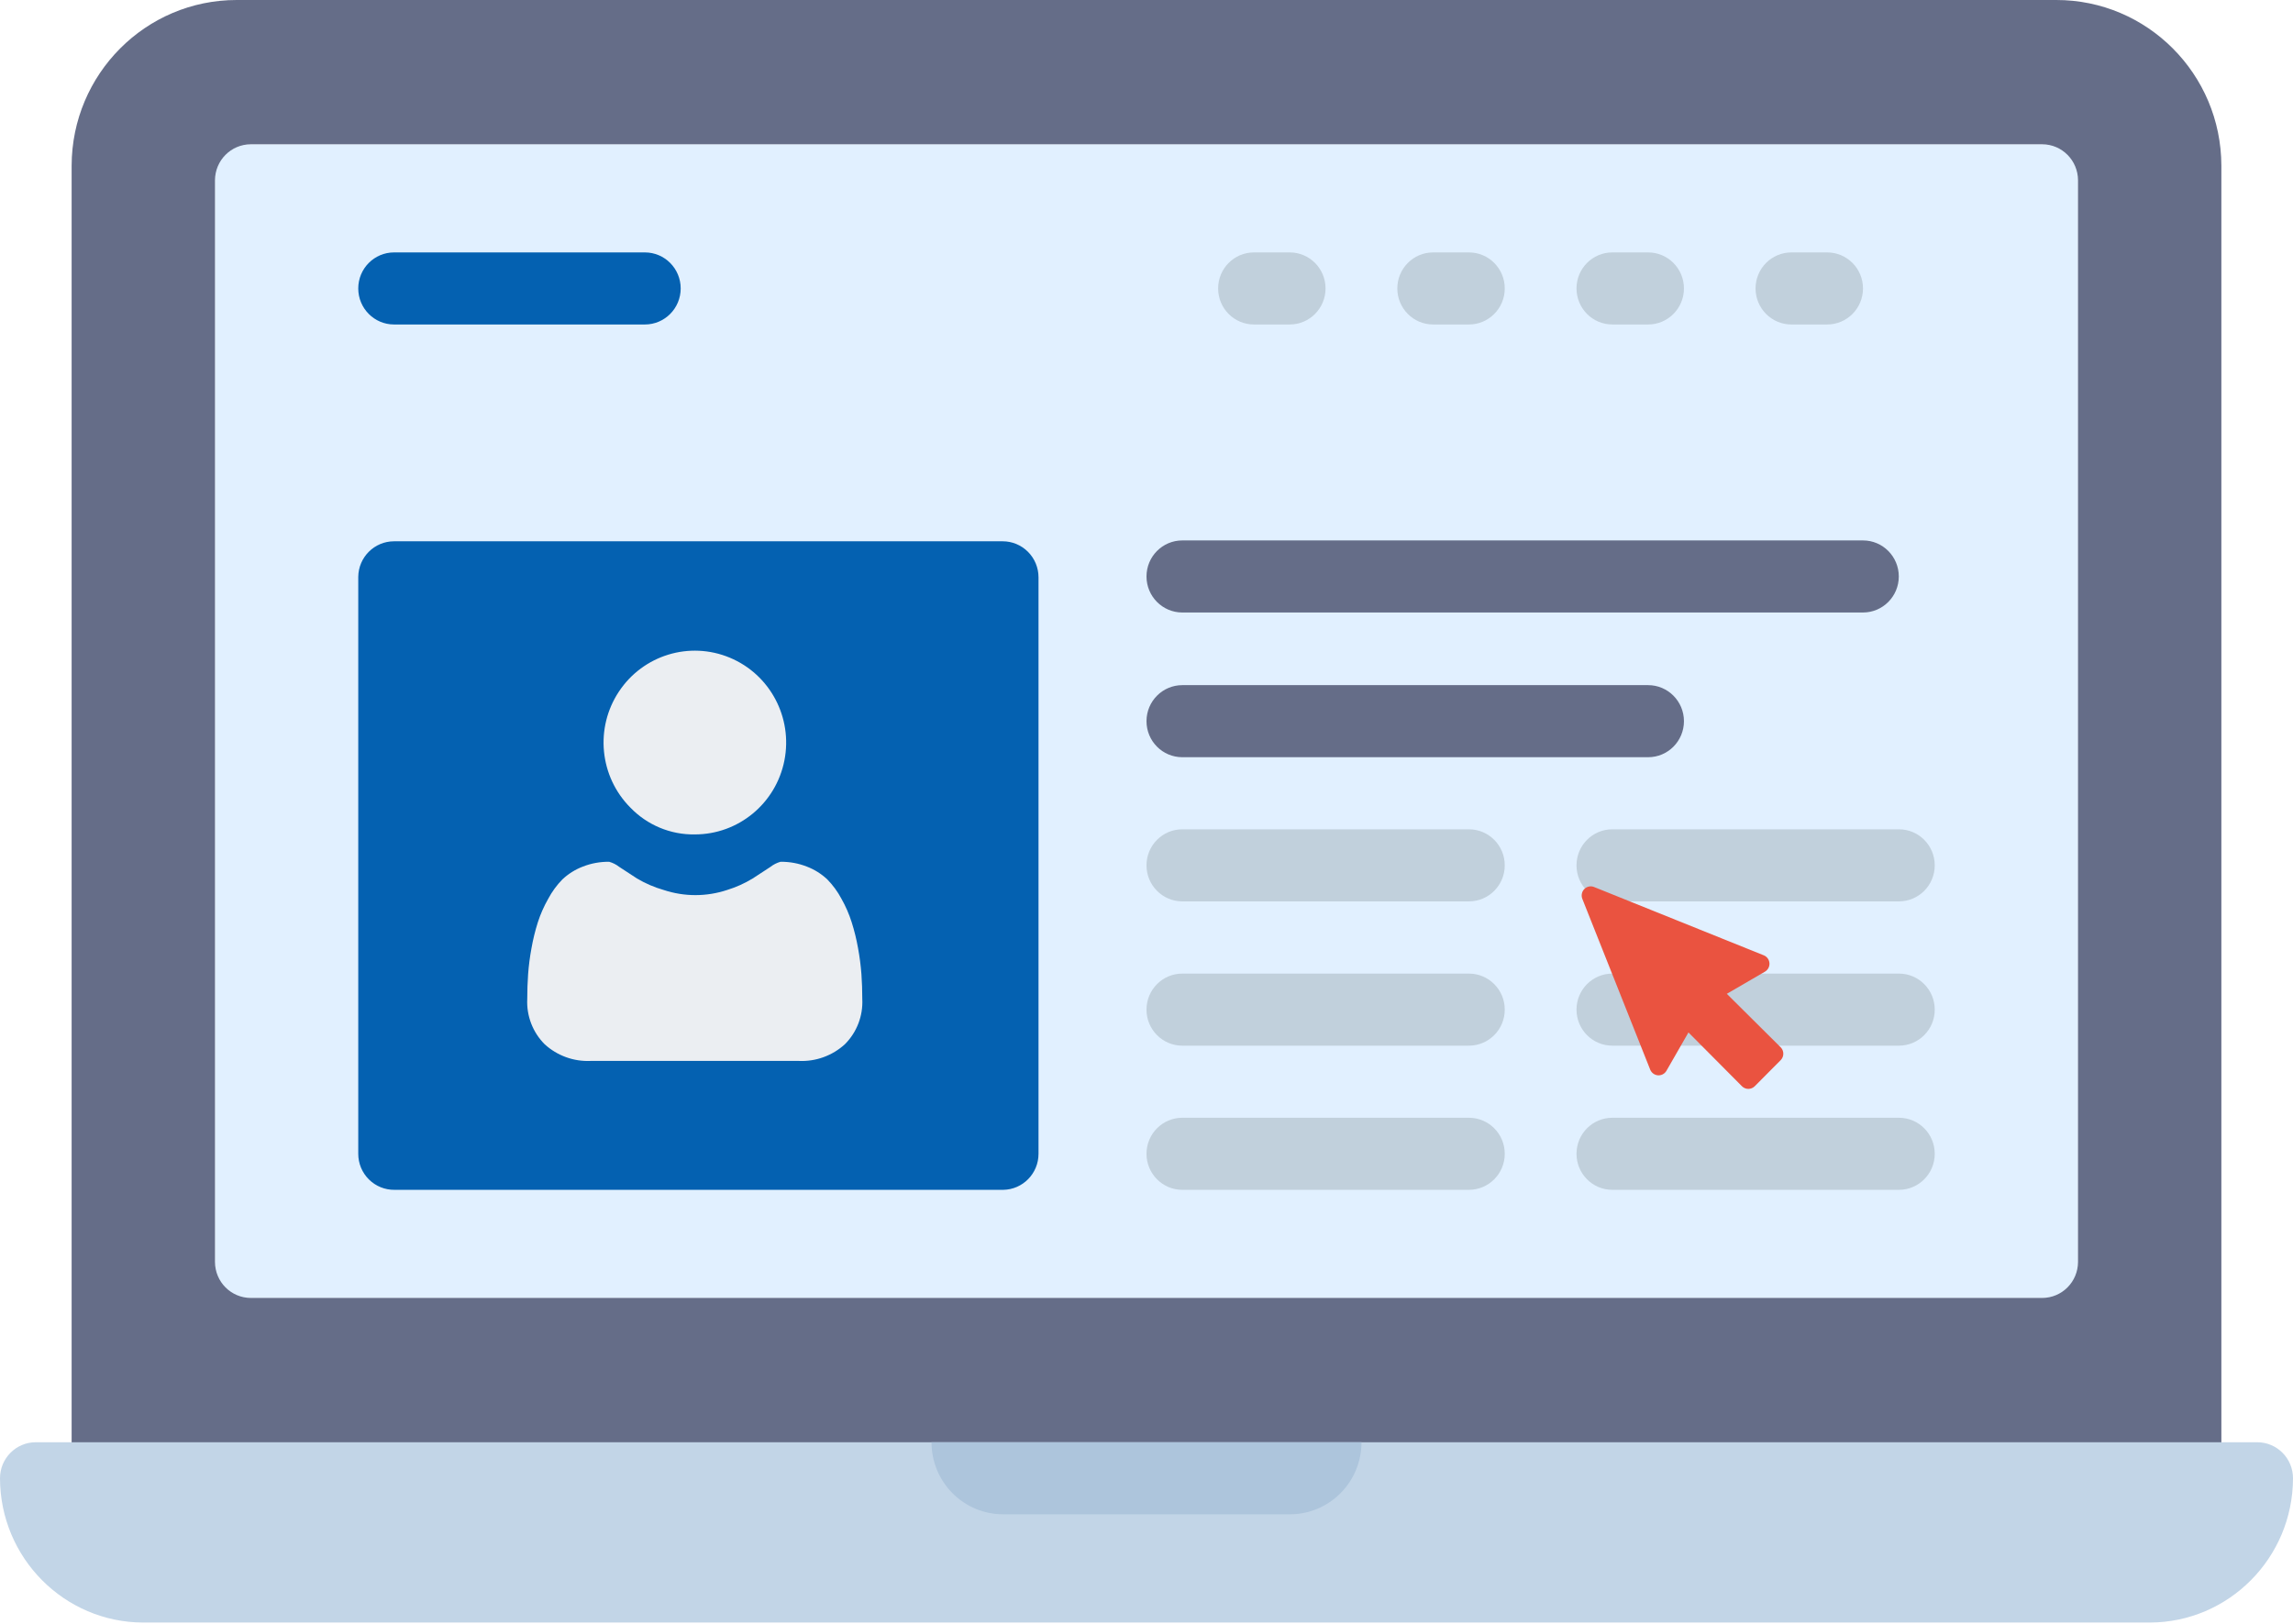
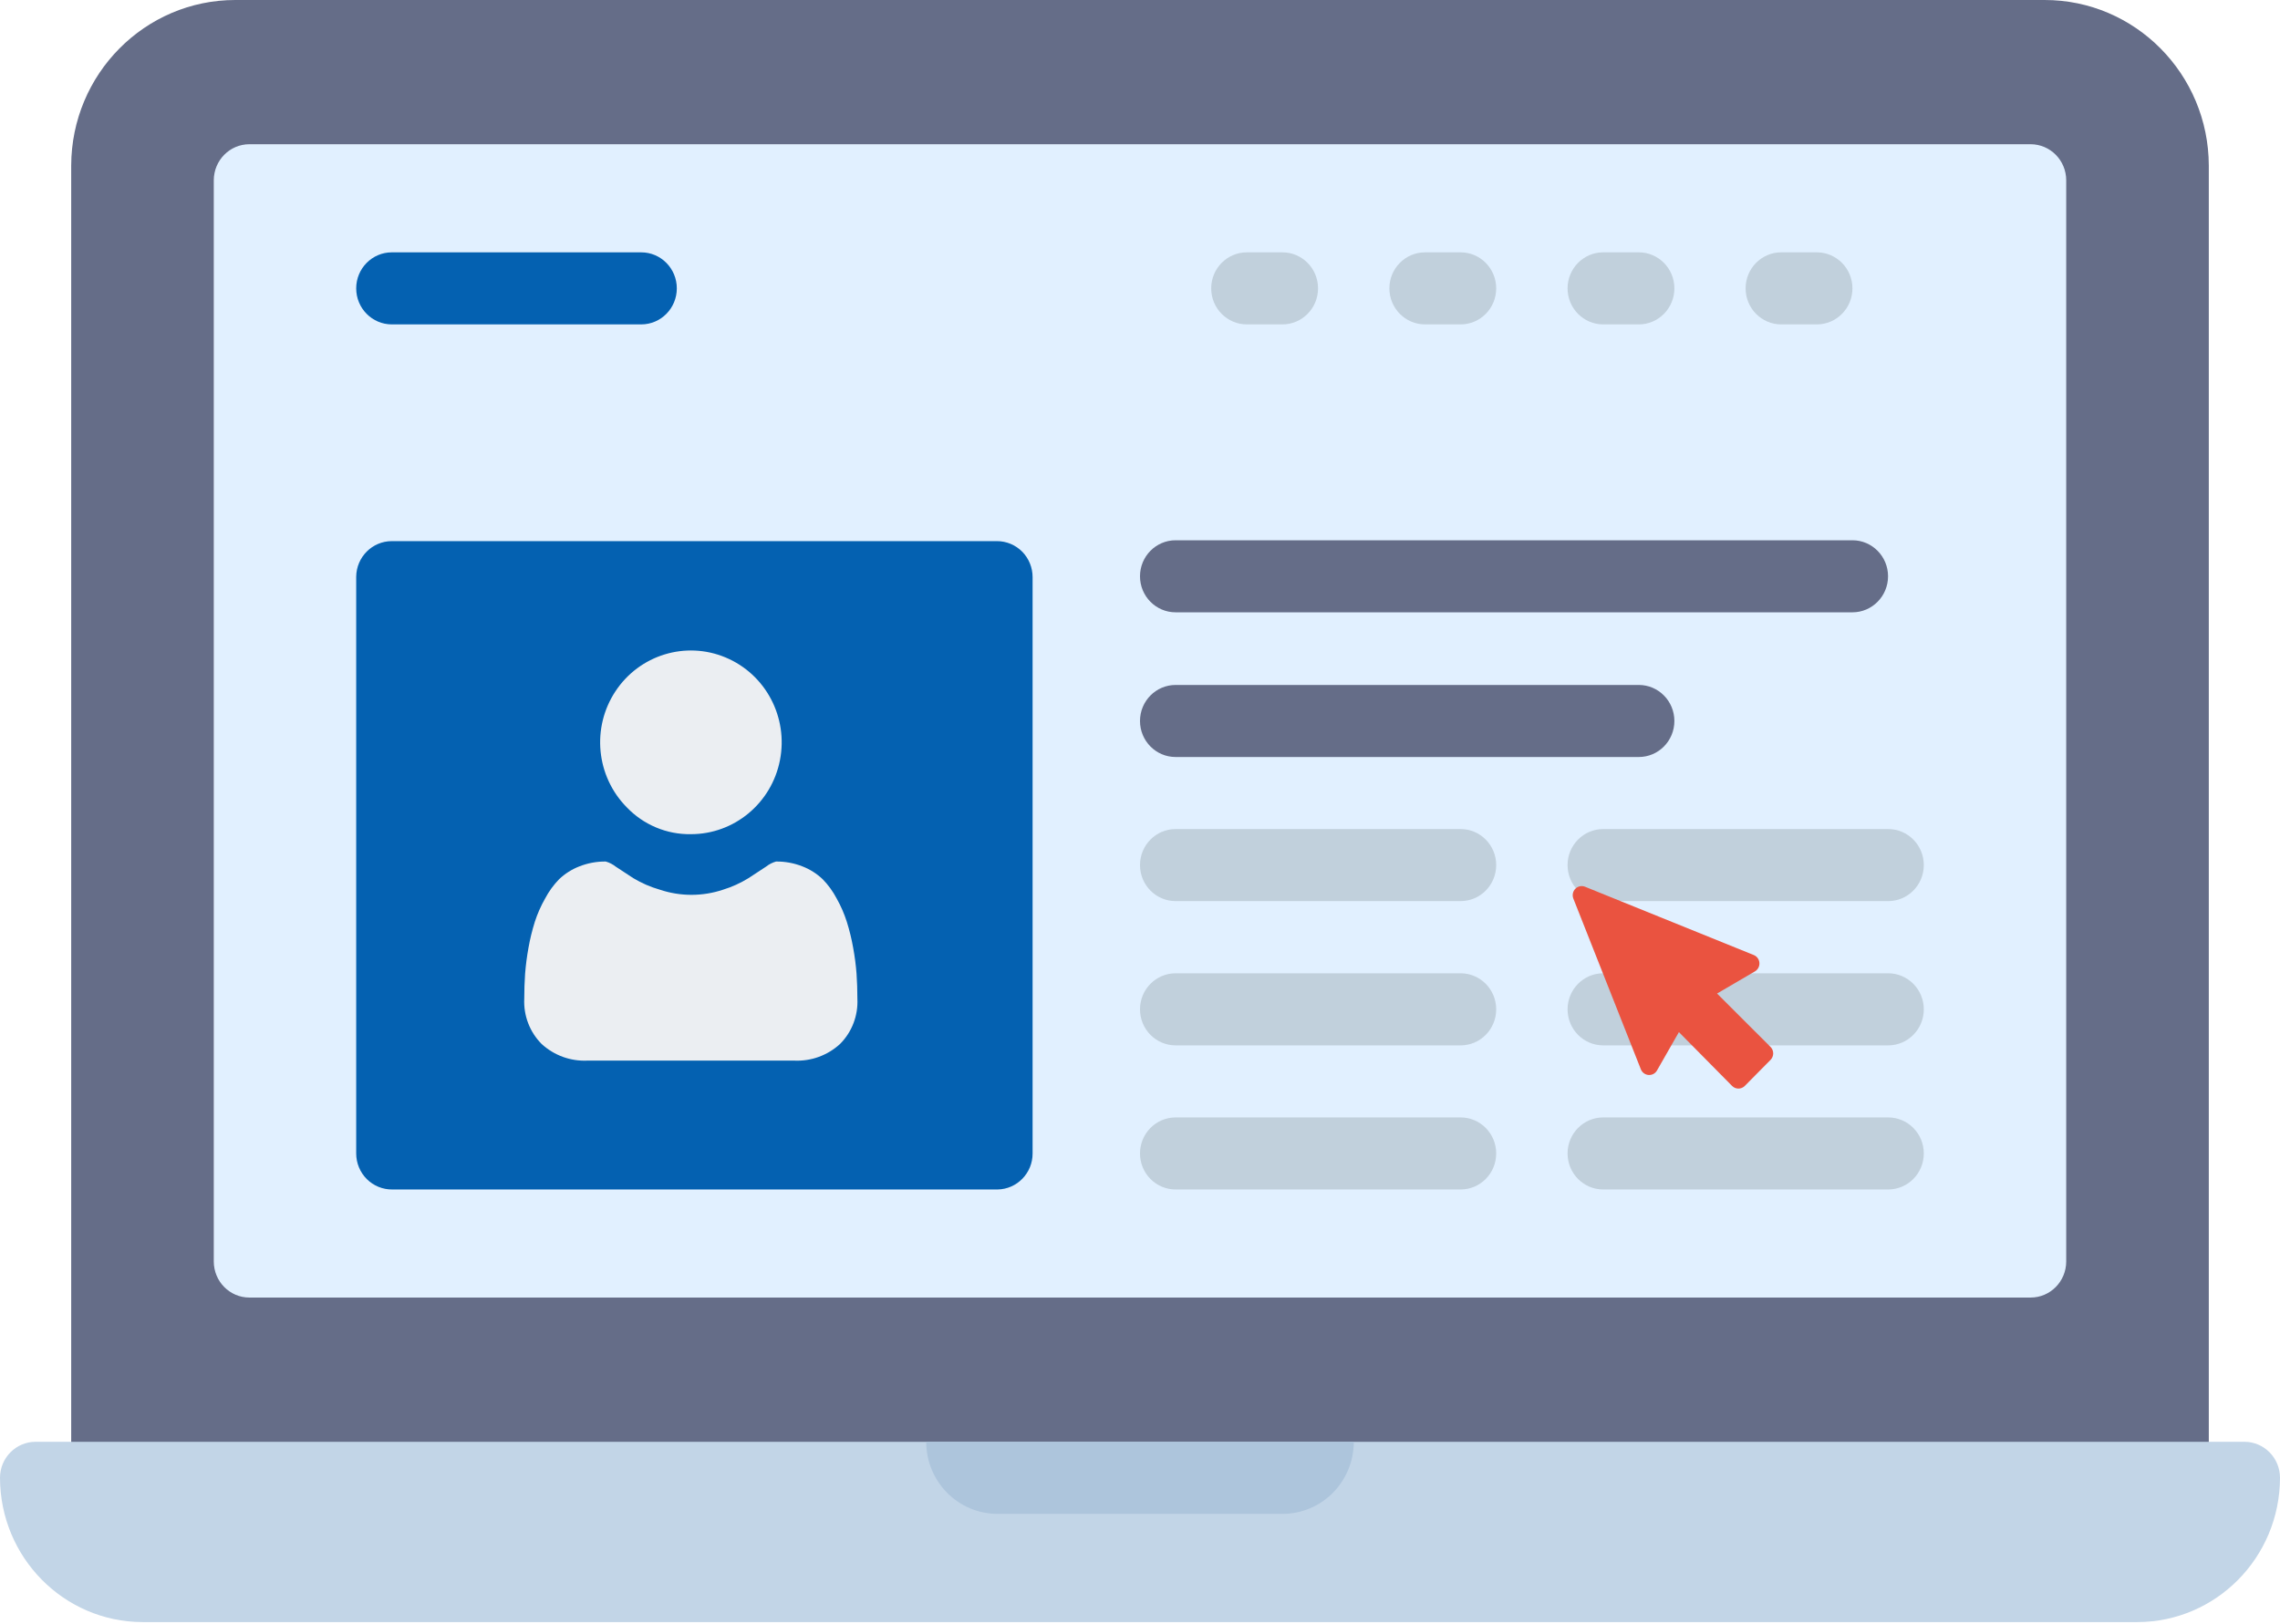
- <svg xmlns="http://www.w3.org/2000/svg" width="96px" height="68px" viewBox="0 0 96 68" version="1.1">
-   <g id="design" stroke="none" stroke-width="1" fill="none" fill-rule="evenodd">
-     <g id="home-2-hover" transform="translate(-1496, -659)" fill-rule="nonzero">
-       <g id="administration-color" transform="translate(1496, 659)">
+ <svg xmlns="http://www.w3.org/2000/svg" width="66px" height="47px" viewBox="0 0 66 47" version="1.1">
+   <g id="desktop" stroke="none" stroke-width="1" fill="none" fill-rule="evenodd">
+     <g id="home-new-hover" transform="translate(-1021, -588)" fill-rule="nonzero">
+       <g id="administration-color" transform="translate(1021, 588)">
        <g>
-           <rect id="Rectangle-path" fill="#E1F0FF" x="9.001" y="6.042" width="78.003" height="48.316" />
-           <path d="M86.086,-4.19905824e-13 L9.908,-4.19905824e-13 C6.099,-1.26908934e-05 3.008,3.103 2.999,6.937 L2.999,61.904 C2.999,62.304 3.156,62.688 3.438,62.971 C3.719,63.254 4.1,63.413 4.498,63.413 L91.502,63.413 C92.33,63.413 93.001,62.737 93.001,61.904 L93.001,6.937 C92.992,3.101 89.897,-0.003 86.086,-4.19905824e-13 Z M9.001,52.843 L9.001,7.552 C9.001,6.718 9.673,6.042 10.501,6.042 L85.499,6.042 C86.327,6.042 86.999,6.718 86.999,7.552 L86.999,52.843 C86.999,53.677 86.327,54.352 85.499,54.352 L10.501,54.352 C9.673,54.352 9.001,53.677 9.001,52.843 Z" id="Shape" fill="#656D88" />
-           <path d="M94.501,60.395 L1.499,60.395 C0.671,60.395 -7.0040244e-15,61.07 -7.10542736e-15,61.904 C0.007,65.238 2.69,67.94 6.003,67.946 L89.997,67.946 C93.31,67.94 95.993,65.238 96,61.904 C96,61.07 95.329,60.395 94.501,60.395 Z" id="Shape" fill="#C2D5E7" />
-           <path d="M26.999,13.588 L16.498,13.588 C15.67,13.588 14.999,12.912 14.999,12.079 C14.999,11.245 15.67,10.57 16.498,10.57 L26.999,10.57 C27.827,10.57 28.498,11.245 28.498,12.079 C28.498,12.912 27.827,13.588 26.999,13.588 Z" id="Shape" fill="#0461B1" />
-           <path d="M54.003,13.588 L52.498,13.588 C51.67,13.588 50.999,12.912 50.999,12.079 C50.999,11.245 51.67,10.57 52.498,10.57 L53.997,10.57 C54.825,10.57 55.496,11.245 55.496,12.079 C55.496,12.912 54.825,13.588 53.997,13.588 L54.003,13.588 Z" id="Shape" fill="#C1D0DC" />
-           <path d="M61.499,13.588 L60,13.588 C59.172,13.588 58.501,12.912 58.501,12.079 C58.501,11.245 59.172,10.57 60,10.57 L61.499,10.57 C62.327,10.57 62.999,11.245 62.999,12.079 C62.999,12.912 62.327,13.588 61.499,13.588 Z" id="Shape" fill="#C1D0DC" />
-           <path d="M69.001,13.588 L67.502,13.588 C66.674,13.588 66.003,12.912 66.003,12.079 C66.003,11.245 66.674,10.57 67.502,10.57 L69.001,10.57 C69.829,10.57 70.501,11.245 70.501,12.079 C70.501,12.912 69.829,13.588 69.001,13.588 Z" id="Shape" fill="#C1D0DC" />
-           <path d="M76.498,13.588 L74.999,13.588 C74.171,13.588 73.499,12.912 73.499,12.079 C73.499,11.245 74.171,10.57 74.999,10.57 L76.498,10.57 C77.326,10.57 77.997,11.245 77.997,12.079 C77.997,12.912 77.326,13.588 76.498,13.588 Z" id="Shape" fill="#C1D0DC" />
-           <path d="M42.003,49.825 L16.521,49.825 C16.12,49.831 15.732,49.675 15.446,49.391 C15.16,49.108 14.998,48.72 14.999,48.316 L14.999,24.158 C15.008,23.331 15.677,22.667 16.498,22.667 L41.979,22.667 C42.377,22.667 42.758,22.826 43.039,23.109 C43.321,23.392 43.479,23.776 43.479,24.176 L43.479,48.316 C43.479,49.14 42.822,49.812 42.003,49.825 Z" id="Shape" fill="#0461B1" />
-           <path d="M78.003,25.649 L49.499,25.649 C48.671,25.649 48,24.973 48,24.14 C48,23.307 48.671,22.631 49.499,22.631 L77.997,22.631 C78.825,22.631 79.496,23.307 79.496,24.14 C79.496,24.973 78.825,25.649 77.997,25.649 L78.003,25.649 Z" id="Shape" fill="#656D88" />
-           <path d="M61.499,37.746 L49.499,37.746 C48.671,37.746 48,37.07 48,36.237 C48,35.403 48.671,34.728 49.499,34.728 L61.499,34.728 C62.327,34.728 62.999,35.403 62.999,36.237 C62.999,37.07 62.327,37.746 61.499,37.746 Z" id="Shape" fill="#C1D0DC" />
-           <path d="M61.499,43.788 L49.499,43.788 C48.671,43.788 48,43.113 48,42.279 C48,41.446 48.671,40.77 49.499,40.77 L61.499,40.77 C62.327,40.77 62.999,41.446 62.999,42.279 C62.999,43.113 62.327,43.788 61.499,43.788 Z" id="Shape" fill="#C1D0DC" />
-           <path d="M61.499,49.825 L49.499,49.825 C48.671,49.825 48,49.149 48,48.316 C48,47.482 48.671,46.807 49.499,46.807 L61.499,46.807 C62.327,46.807 62.999,47.482 62.999,48.316 C62.999,49.149 62.327,49.825 61.499,49.825 Z" id="Shape" fill="#C1D0DC" />
-           <path d="M79.502,37.746 L67.502,37.746 C66.674,37.746 66.003,37.07 66.003,36.237 C66.003,35.403 66.674,34.728 67.502,34.728 L79.502,34.728 C80.33,34.728 81.001,35.403 81.001,36.237 C81.001,37.07 80.33,37.746 79.502,37.746 Z" id="Shape" fill="#C1D0DC" />
-           <path d="M79.502,43.788 L67.502,43.788 C66.674,43.788 66.003,43.113 66.003,42.279 C66.003,41.446 66.674,40.77 67.502,40.77 L79.502,40.77 C80.33,40.77 81.001,41.446 81.001,42.279 C81.001,43.113 80.33,43.788 79.502,43.788 Z" id="Shape" fill="#C1D0DC" />
-           <path d="M79.502,49.825 L67.502,49.825 C66.674,49.825 66.003,49.149 66.003,48.316 C66.003,47.482 66.674,46.807 67.502,46.807 L79.502,46.807 C80.33,46.807 81.001,47.482 81.001,48.316 C81.001,49.149 80.33,49.825 79.502,49.825 Z" id="Shape" fill="#C1D0DC" />
-           <path d="M69.001,31.709 L49.499,31.709 C48.671,31.709 48,31.034 48,30.2 C48,29.367 48.671,28.691 49.499,28.691 L69.001,28.691 C69.829,28.691 70.501,29.367 70.501,30.2 C70.501,31.034 69.829,31.709 69.001,31.709 Z" id="Shape" fill="#656D88" />
-           <path d="M42.003,63.413 L54.003,63.413 C54.798,63.413 55.561,63.095 56.123,62.529 C56.686,61.963 57.001,61.195 57.001,60.395 L38.999,60.395 C38.999,61.196 39.315,61.965 39.879,62.531 C40.442,63.097 41.207,63.415 42.003,63.413 Z" id="Shape" fill="#ADC5DC" />
-           <path d="M29.09,34.942 C30.914,34.943 32.484,33.647 32.84,31.847 C33.196,30.046 32.239,28.244 30.555,27.541 C28.87,26.838 26.927,27.431 25.914,28.957 C24.9,30.483 25.099,32.517 26.388,33.815 C27.095,34.551 28.074,34.959 29.09,34.942 Z" id="Shape" fill="#EBEEF2" />
-           <path d="M36.065,40.794 C36.037,40.428 35.99,40.063 35.923,39.702 C35.858,39.335 35.769,38.972 35.656,38.617 C35.548,38.277 35.405,37.949 35.23,37.639 C35.072,37.341 34.872,37.068 34.637,36.827 C34.39,36.594 34.1,36.412 33.784,36.291 C33.431,36.152 33.054,36.083 32.676,36.088 C32.523,36.131 32.38,36.204 32.255,36.302 L31.514,36.786 C31.178,36.991 30.818,37.153 30.441,37.269 C29.579,37.555 28.649,37.555 27.787,37.269 C27.394,37.157 27.018,36.995 26.667,36.786 L25.926,36.302 C25.801,36.204 25.658,36.131 25.505,36.088 C25.126,36.083 24.75,36.152 24.397,36.291 C24.081,36.412 23.791,36.594 23.544,36.827 C23.309,37.068 23.109,37.341 22.951,37.639 C22.774,37.949 22.629,38.277 22.519,38.617 C22.406,38.972 22.317,39.335 22.252,39.702 C22.185,40.063 22.137,40.428 22.11,40.794 C22.086,41.132 22.074,41.478 22.074,41.832 C22.039,42.54 22.304,43.229 22.803,43.729 C23.33,44.21 24.024,44.461 24.735,44.427 L33.44,44.427 C34.15,44.461 34.845,44.21 35.372,43.729 C35.872,43.23 36.137,42.54 36.101,41.832 C36.101,41.478 36.089,41.132 36.065,40.794 Z" id="Shape" fill="#EBEEF2" />
-           <path d="M74.566,43.872 L72.296,41.617 L73.896,40.687 C74.019,40.613 74.091,40.476 74.081,40.332 C74.07,40.188 73.981,40.062 73.849,40.007 L66.738,37.144 C66.597,37.088 66.437,37.121 66.331,37.229 C66.224,37.336 66.191,37.497 66.246,37.639 L69.09,44.796 C69.146,44.929 69.271,45.02 69.414,45.03 C69.556,45.04 69.693,44.968 69.766,44.844 L70.69,43.234 L72.93,45.488 C73.078,45.635 73.316,45.635 73.464,45.488 L74.56,44.385 C74.693,44.241 74.695,44.019 74.566,43.872 Z" id="Shape" fill="#EA5340" />
+           <rect id="Rectangle-path" fill="#E1F0FF" x="6.189" y="4.176" width="53.627" height="33.395" />
+           <path d="M59.184,-2.90229025e-13 L6.812,-2.90229025e-13 C4.193,-8.77164693e-06 2.068,2.145 2.061,4.795 L2.061,42.786 C2.061,43.063 2.17,43.328 2.363,43.524 C2.557,43.72 2.819,43.83 3.092,43.83 L62.908,43.83 C63.477,43.83 63.939,43.363 63.939,42.786 L63.939,4.795 C63.932,2.143 61.804,-0.002 59.184,-2.90229025e-13 Z M6.189,36.524 L6.189,5.219 C6.189,4.643 6.65,4.176 7.219,4.176 L58.781,4.176 C59.35,4.176 59.811,4.643 59.811,5.219 L59.811,36.524 C59.811,37.1 59.35,37.567 58.781,37.567 L7.219,37.567 C6.65,37.567 6.189,37.1 6.189,36.524 Z" id="Shape" fill="#656D88" />
+           <path d="M64.969,41.743 L1.031,41.743 C0.461,41.743 -7.03571282e-15,42.21 -7.10542736e-15,42.786 C0.004,45.091 1.85,46.958 4.127,46.963 L61.873,46.963 C64.15,46.958 65.996,45.091 66,42.786 C66,42.21 65.539,41.743 64.969,41.743 Z" id="Shape" fill="#C2D5E7" />
+           <path d="M18.561,9.392 L11.342,9.392 C10.773,9.392 10.311,8.925 10.311,8.349 C10.311,7.773 10.773,7.306 11.342,7.306 L18.561,7.306 C19.131,7.306 19.592,7.773 19.592,8.349 C19.592,8.925 19.131,9.392 18.561,9.392 Z" id="Shape" fill="#0461B1" />
+           <path d="M37.127,9.392 L36.092,9.392 C35.523,9.392 35.061,8.925 35.061,8.349 C35.061,7.773 35.523,7.306 36.092,7.306 L37.123,7.306 C37.692,7.306 38.154,7.773 38.154,8.349 C38.154,8.925 37.692,9.392 37.123,9.392 L37.127,9.392 Z" id="Shape" fill="#C1D0DC" />
+           <path d="M42.281,9.392 L41.25,9.392 C40.681,9.392 40.219,8.925 40.219,8.349 C40.219,7.773 40.681,7.306 41.25,7.306 L42.281,7.306 C42.85,7.306 43.311,7.773 43.311,8.349 C43.311,8.925 42.85,9.392 42.281,9.392 Z" id="Shape" fill="#C1D0DC" />
+           <path d="M47.439,9.392 L46.408,9.392 C45.839,9.392 45.377,8.925 45.377,8.349 C45.377,7.773 45.839,7.306 46.408,7.306 L47.439,7.306 C48.008,7.306 48.469,7.773 48.469,8.349 C48.469,8.925 48.008,9.392 47.439,9.392 Z" id="Shape" fill="#C1D0DC" />
+           <path d="M52.592,9.392 L51.561,9.392 C50.992,9.392 50.531,8.925 50.531,8.349 C50.531,7.773 50.992,7.306 51.561,7.306 L52.592,7.306 C53.161,7.306 53.623,7.773 53.623,8.349 C53.623,8.925 53.161,9.392 52.592,9.392 Z" id="Shape" fill="#C1D0DC" />
+           <path d="M28.877,34.438 L11.359,34.438 C11.082,34.442 10.816,34.334 10.619,34.138 C10.422,33.942 10.311,33.674 10.311,33.395 L10.311,16.697 C10.318,16.126 10.778,15.667 11.342,15.667 L28.861,15.667 C29.134,15.667 29.396,15.777 29.59,15.972 C29.783,16.168 29.891,16.433 29.891,16.71 L29.891,33.395 C29.892,33.964 29.44,34.429 28.877,34.438 Z" id="Shape" fill="#0461B1" />
+           <path d="M53.627,17.728 L34.031,17.728 C33.461,17.728 33,17.261 33,16.685 C33,16.109 33.461,15.642 34.031,15.642 L53.623,15.642 C54.192,15.642 54.654,16.109 54.654,16.685 C54.654,17.261 54.192,17.728 53.623,17.728 L53.627,17.728 Z" id="Shape" fill="#656D88" />
+           <path d="M42.281,26.089 L34.031,26.089 C33.461,26.089 33,25.622 33,25.046 C33,24.47 33.461,24.003 34.031,24.003 L42.281,24.003 C42.85,24.003 43.311,24.47 43.311,25.046 C43.311,25.622 42.85,26.089 42.281,26.089 Z" id="Shape" fill="#C1D0DC" />
+           <path d="M42.281,30.266 L34.031,30.266 C33.461,30.266 33,29.799 33,29.222 C33,28.646 33.461,28.179 34.031,28.179 L42.281,28.179 C42.85,28.179 43.311,28.646 43.311,29.222 C43.311,29.799 42.85,30.266 42.281,30.266 Z" id="Shape" fill="#C1D0DC" />
+           <path d="M42.281,34.438 L34.031,34.438 C33.461,34.438 33,33.971 33,33.395 C33,32.819 33.461,32.352 34.031,32.352 L42.281,32.352 C42.85,32.352 43.311,32.819 43.311,33.395 C43.311,33.971 42.85,34.438 42.281,34.438 Z" id="Shape" fill="#C1D0DC" />
+           <path d="M54.658,26.089 L46.408,26.089 C45.839,26.089 45.377,25.622 45.377,25.046 C45.377,24.47 45.839,24.003 46.408,24.003 L54.658,24.003 C55.227,24.003 55.689,24.47 55.689,25.046 C55.689,25.622 55.227,26.089 54.658,26.089 Z" id="Shape" fill="#C1D0DC" />
+           <path d="M54.658,30.266 L46.408,30.266 C45.839,30.266 45.377,29.799 45.377,29.222 C45.377,28.646 45.839,28.179 46.408,28.179 L54.658,28.179 C55.227,28.179 55.689,28.646 55.689,29.222 C55.689,29.799 55.227,30.266 54.658,30.266 Z" id="Shape" fill="#C1D0DC" />
+           <path d="M54.658,34.438 L46.408,34.438 C45.839,34.438 45.377,33.971 45.377,33.395 C45.377,32.819 45.839,32.352 46.408,32.352 L54.658,32.352 C55.227,32.352 55.689,32.819 55.689,33.395 C55.689,33.971 55.227,34.438 54.658,34.438 Z" id="Shape" fill="#C1D0DC" />
+           <path d="M47.439,21.917 L34.031,21.917 C33.461,21.917 33,21.45 33,20.874 C33,20.298 33.461,19.831 34.031,19.831 L47.439,19.831 C48.008,19.831 48.469,20.298 48.469,20.874 C48.469,21.45 48.008,21.917 47.439,21.917 Z" id="Shape" fill="#656D88" />
+           <path d="M28.877,43.83 L37.127,43.83 C37.674,43.83 38.198,43.61 38.585,43.219 C38.971,42.827 39.189,42.297 39.189,41.743 L26.811,41.743 C26.811,42.297 27.029,42.829 27.417,43.22 C27.804,43.611 28.33,43.831 28.877,43.83 Z" id="Shape" fill="#ADC5DC" />
+           <path d="M20,24.151 C21.253,24.152 22.333,23.256 22.577,22.012 C22.822,20.767 22.165,19.521 21.006,19.036 C19.848,18.55 18.512,18.96 17.816,20.014 C17.119,21.069 17.256,22.475 18.142,23.372 C18.628,23.881 19.301,24.163 20,24.151 Z" id="Shape" fill="#EBEEF2" />
+           <path d="M24.795,28.196 C24.776,27.943 24.743,27.691 24.697,27.441 C24.652,27.187 24.591,26.937 24.514,26.691 C24.439,26.456 24.341,26.229 24.22,26.015 C24.112,25.809 23.975,25.62 23.813,25.454 C23.643,25.293 23.444,25.167 23.226,25.083 C22.984,24.988 22.725,24.94 22.464,24.943 C22.359,24.973 22.261,25.023 22.175,25.091 L21.666,25.425 C21.435,25.567 21.187,25.68 20.929,25.759 C20.336,25.957 19.696,25.957 19.103,25.759 C18.833,25.682 18.575,25.57 18.333,25.425 L17.824,25.091 C17.738,25.023 17.64,24.973 17.535,24.943 C17.274,24.94 17.016,24.988 16.773,25.083 C16.555,25.167 16.356,25.293 16.186,25.454 C16.025,25.62 15.887,25.809 15.779,26.015 C15.657,26.229 15.557,26.456 15.481,26.691 C15.404,26.937 15.343,27.187 15.298,27.441 C15.252,27.691 15.22,27.943 15.2,28.196 C15.184,28.43 15.176,28.669 15.176,28.913 C15.152,29.402 15.334,29.879 15.677,30.224 C16.039,30.557 16.517,30.73 17.005,30.707 L22.99,30.707 C23.478,30.73 23.956,30.557 24.318,30.224 C24.662,29.879 24.844,29.402 24.819,28.913 C24.819,28.669 24.811,28.43 24.795,28.196 Z" id="Shape" fill="#EBEEF2" />
+           <path d="M51.264,30.323 L49.704,28.765 L50.804,28.122 C50.888,28.071 50.937,27.976 50.93,27.877 C50.923,27.777 50.862,27.69 50.771,27.652 L45.882,25.673 C45.786,25.634 45.676,25.657 45.602,25.732 C45.529,25.806 45.506,25.917 45.544,26.015 L47.5,30.962 C47.538,31.054 47.624,31.116 47.722,31.123 C47.82,31.13 47.914,31.081 47.964,30.995 L48.6,29.882 L50.14,31.441 C50.241,31.542 50.405,31.542 50.506,31.441 L51.26,30.678 C51.351,30.578 51.353,30.425 51.264,30.323 Z" id="Shape" fill="#EA5340" />
        </g>
      </g>
    </g>
  </g>
</svg>
